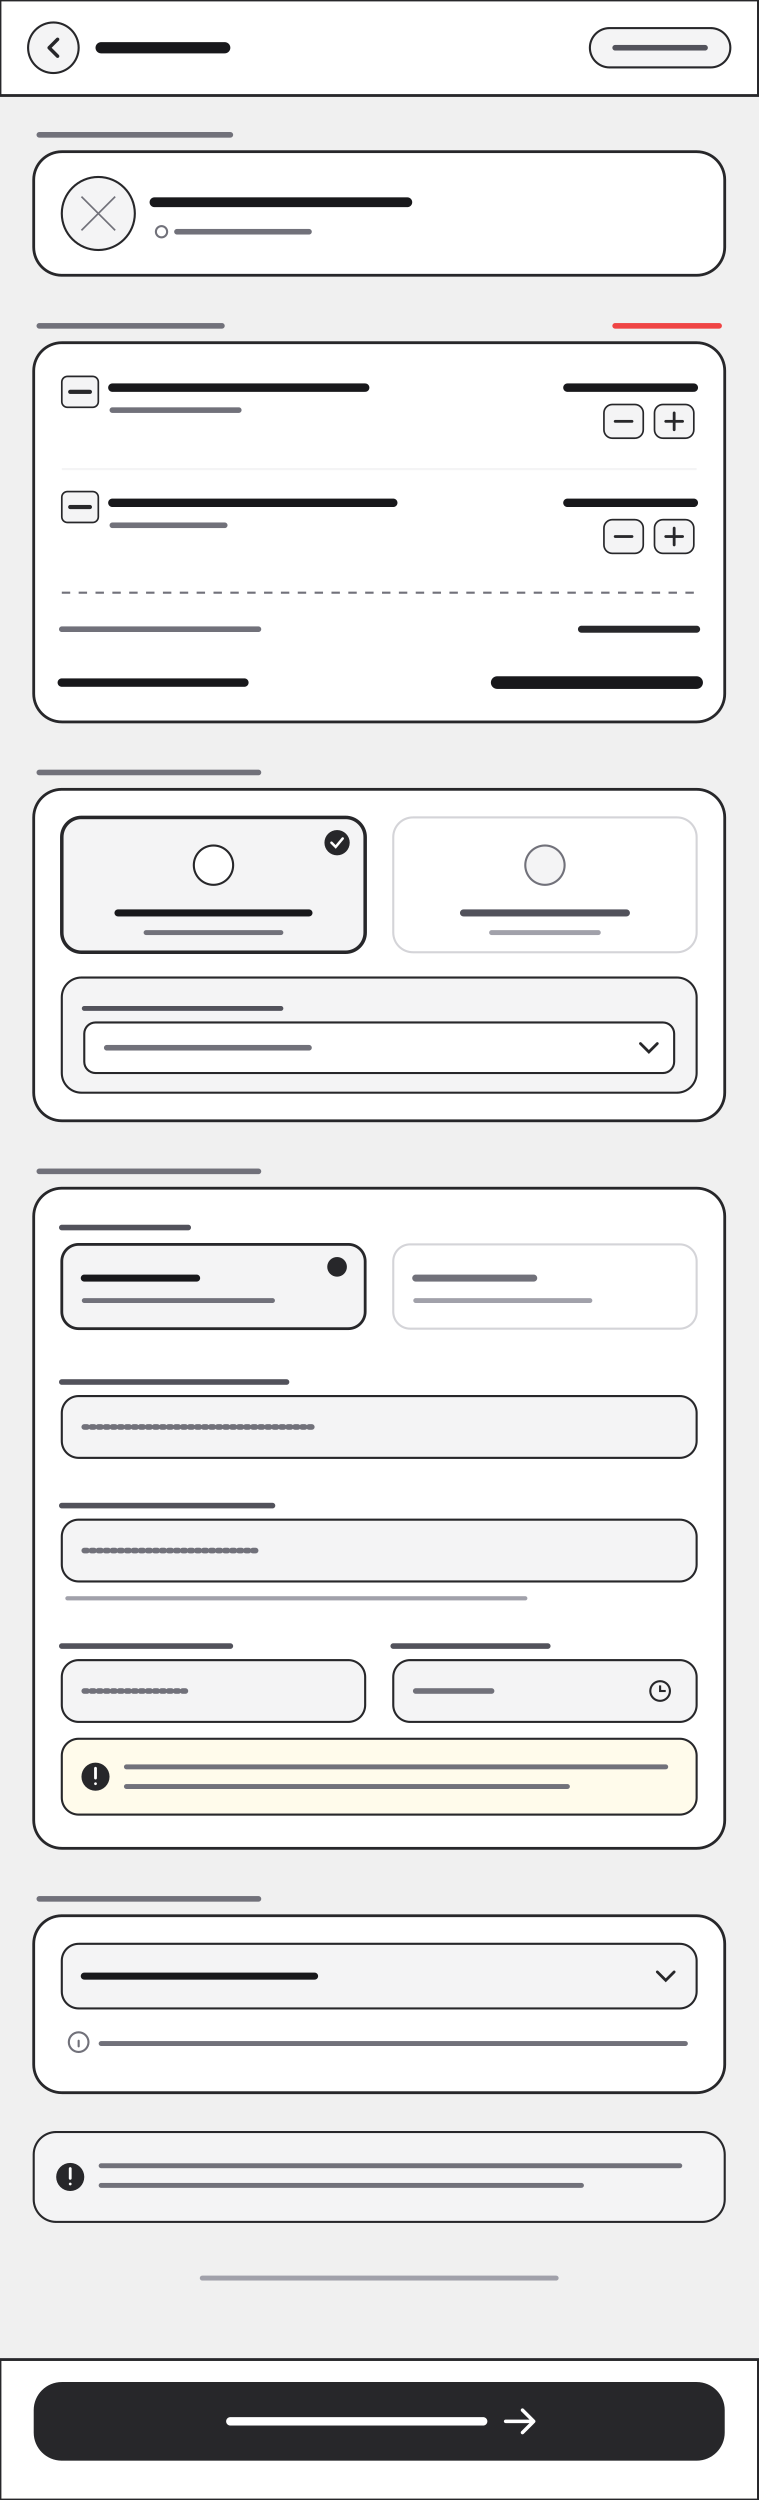
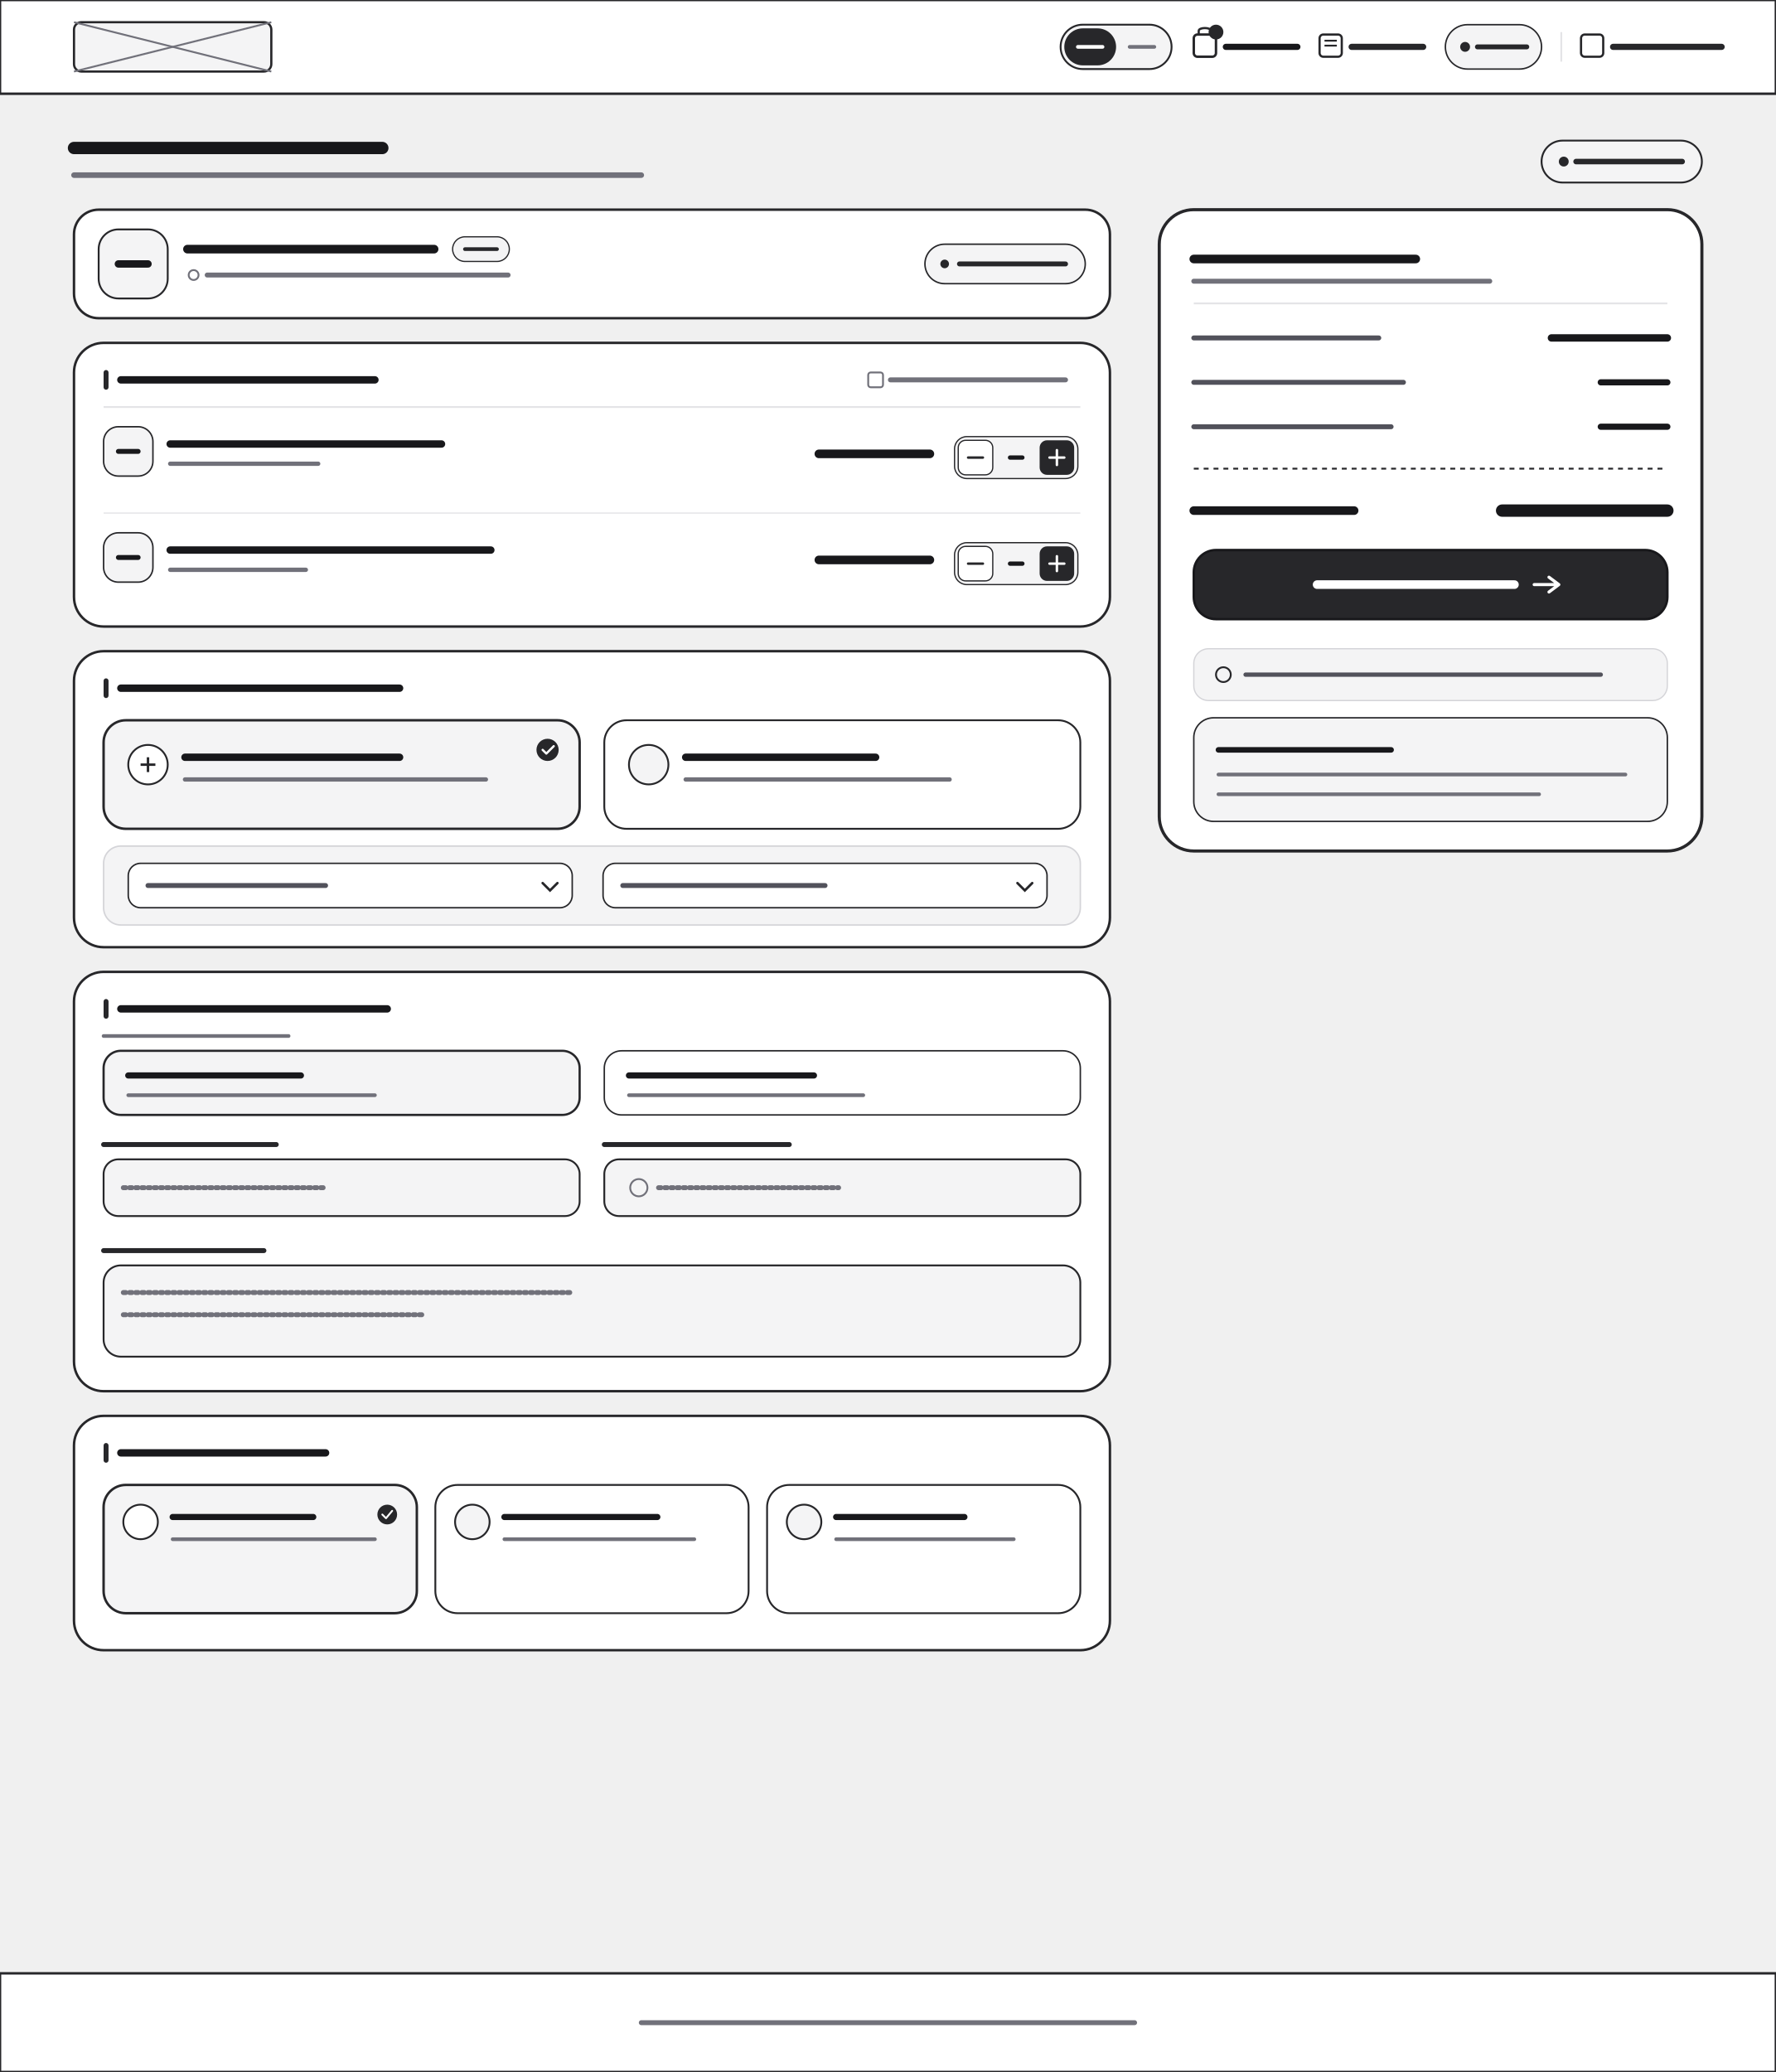
- <svg xmlns="http://www.w3.org/2000/svg" viewBox="0 0 540 1780" width="540" height="1780" style="background:#F8FAFC; font-family: -apple-system, BlinkMacSystemFont, 'Segoe UI', Roboto, sans-serif;">
-   <g id="Top-AppBar">
-     <rect x="0" y="0" width="540" height="68" fill="#FFFFFF" stroke="#27272A" stroke-width="2" />
-     <g transform="translate(20, 16)">
-       <circle cx="18" cy="18" r="18" fill="#F4F4F5" stroke="#27272A" stroke-width="1.5" />
-       <path d="M21 12 L15 18 L21 24" stroke="#27272A" stroke-width="2.5" fill="none" stroke-linecap="round" stroke-linejoin="round" />
-     </g>
-     <line x1="72" y1="34" x2="160" y2="34" stroke="#18181B" stroke-width="8" stroke-linecap="round" />
-     <g transform="translate(420, 20)">
-       <rect width="100" height="28" rx="14" fill="#F4F4F5" stroke="#27272A" stroke-width="1.5" />
-       <line x1="18" y1="14" x2="82" y2="14" stroke="#52525B" stroke-width="4" stroke-linecap="round" />
-     </g>
-   </g>
-   <g id="Section-Restoran" transform="translate(24, 88)">
-     <line x1="4" y1="8" x2="140" y2="8" stroke="#71717A" stroke-width="4" stroke-linecap="round" />
-     <g transform="translate(0, 20)">
-       <rect width="492" height="88" rx="20" fill="#FFFFFF" stroke="#27272A" stroke-width="2" />
-       <g transform="translate(20, 18)">
-         <circle cx="26" cy="26" r="26" fill="#F4F4F5" stroke="#27272A" stroke-width="1.5" />
-         <line x1="14" y1="14" x2="38" y2="38" stroke="#71717A" stroke-width="1.2" />
-         <line x1="38" y1="14" x2="14" y2="38" stroke="#71717A" stroke-width="1.2" />
-       </g>
-       <g transform="translate(86, 26)">
-         <line x1="0" y1="10" x2="180" y2="10" stroke="#18181B" stroke-width="7" stroke-linecap="round" />
-         <g transform="translate(0, 26)">
-           <circle cx="5" cy="5" r="4" fill="none" stroke="#71717A" stroke-width="1.5" />
-           <line x1="16" y1="5" x2="110" y2="5" stroke="#71717A" stroke-width="4" stroke-linecap="round" />
-         </g>
-       </g>
-     </g>
-   </g>
-   <g id="Section-Rincian" transform="translate(24, 224)">
-     <g transform="translate(4, 0)">
-       <line x1="0" y1="8" x2="130" y2="8" stroke="#71717A" stroke-width="4" stroke-linecap="round" />
-       <g transform="translate(410, 0)">
-         <line x1="0" y1="8" x2="74" y2="8" stroke="#EF4444" stroke-width="4" stroke-linecap="round" />
-       </g>
-     </g>
-     <g transform="translate(0, 20)">
-       <rect width="492" height="270" rx="20" fill="#FFFFFF" stroke="#27272A" stroke-width="2" />
-       <g transform="translate(20, 24)">
-         <rect width="26" height="22" rx="4" fill="#F4F4F5" stroke="#27272A" stroke-width="1.2" />
-         <line x1="6" y1="11" x2="20" y2="11" stroke="#27272A" stroke-width="3" stroke-linecap="round" />
-         <g transform="translate(36, 0)">
-           <line x1="0" y1="8" x2="180" y2="8" stroke="#18181B" stroke-width="6" stroke-linecap="round" />
-           <line x1="0" y1="24" x2="90" y2="24" stroke="#71717A" stroke-width="4" stroke-linecap="round" />
-         </g>
-         <g transform="translate(340, 0)">
-           <line x1="20" y1="8" x2="110" y2="8" stroke="#18181B" stroke-width="6" stroke-linecap="round" />
-           <g transform="translate(46, 20)">
-             <rect x="0" y="0" width="28" height="24" rx="6" fill="#F4F4F5" stroke="#27272A" stroke-width="1.2" />
-             <line x1="8" y1="12" x2="20" y2="12" stroke="#27272A" stroke-width="2" stroke-linecap="round" />
-             <rect x="36" y="0" width="28" height="24" rx="6" fill="#F4F4F5" stroke="#27272A" stroke-width="1.2" />
-             <line x1="44" y1="12" x2="56" y2="12" stroke="#27272A" stroke-width="2" stroke-linecap="round" />
-             <line x1="50" y1="6" x2="50" y2="18" stroke="#27272A" stroke-width="2" stroke-linecap="round" />
-           </g>
-         </g>
-       </g>
-       <line x1="20" y1="90" x2="472" y2="90" stroke="#F4F4F5" stroke-width="1.5" />
-       <g transform="translate(20, 106)">
-         <rect width="26" height="22" rx="4" fill="#F4F4F5" stroke="#27272A" stroke-width="1.2" />
-         <line x1="6" y1="11" x2="20" y2="11" stroke="#27272A" stroke-width="3" stroke-linecap="round" />
-         <g transform="translate(36, 0)">
-           <line x1="0" y1="8" x2="200" y2="8" stroke="#18181B" stroke-width="6" stroke-linecap="round" />
-           <line x1="0" y1="24" x2="80" y2="24" stroke="#71717A" stroke-width="4" stroke-linecap="round" />
-         </g>
-         <g transform="translate(340, 0)">
-           <line x1="20" y1="8" x2="110" y2="8" stroke="#18181B" stroke-width="6" stroke-linecap="round" />
-           <g transform="translate(46, 20)">
-             <rect x="0" y="0" width="28" height="24" rx="6" fill="#F4F4F5" stroke="#27272A" stroke-width="1.2" />
-             <line x1="8" y1="12" x2="20" y2="12" stroke="#27272A" stroke-width="2" stroke-linecap="round" />
-             <rect x="36" y="0" width="28" height="24" rx="6" fill="#F4F4F5" stroke="#27272A" stroke-width="1.2" />
-             <line x1="44" y1="12" x2="56" y2="12" stroke="#27272A" stroke-width="2" stroke-linecap="round" />
-             <line x1="50" y1="6" x2="50" y2="18" stroke="#27272A" stroke-width="2" stroke-linecap="round" />
-           </g>
-         </g>
-       </g>
-       <line x1="20" y1="178" x2="472" y2="178" stroke="#71717A" stroke-width="1.5" stroke-dasharray="6 6" />
-       <g transform="translate(20, 196)">
-         <line x1="0" y1="8" x2="140" y2="8" stroke="#71717A" stroke-width="4" stroke-linecap="round" />
-         <line x1="370" y1="8" x2="452" y2="8" stroke="#27272A" stroke-width="5" stroke-linecap="round" />
-       </g>
-       <g transform="translate(20, 228)">
-         <line x1="0" y1="14" x2="130" y2="14" stroke="#18181B" stroke-width="6" stroke-linecap="round" />
-         <line x1="310" y1="14" x2="452" y2="14" stroke="#18181B" stroke-width="9" stroke-linecap="round" />
-       </g>
-     </g>
-   </g>
-   <g id="Section-Metode" transform="translate(24, 542)">
-     <line x1="4" y1="8" x2="160" y2="8" stroke="#71717A" stroke-width="4" stroke-linecap="round" />
-     <g transform="translate(0, 20)">
-       <rect width="492" height="236" rx="20" fill="#FFFFFF" stroke="#27272A" stroke-width="2" />
-       <g transform="translate(20, 20)">
-         <g transform="translate(0, 0)">
-           <rect width="216" height="96" rx="14" fill="#F4F4F5" stroke="#27272A" stroke-width="2.5" />
-           <circle cx="196" cy="18" r="9" fill="#27272A" />
-           <path d="M192 18 L195 21 L200 15" stroke="#FFFFFF" stroke-width="1.8" fill="none" stroke-linecap="round" />
-           <circle cx="108" cy="34" r="14" fill="#FFFFFF" stroke="#27272A" stroke-width="1.5" />
-           <line x1="40" y1="68" x2="176" y2="68" stroke="#18181B" stroke-width="5" stroke-linecap="round" />
-           <line x1="60" y1="82" x2="156" y2="82" stroke="#71717A" stroke-width="3.5" stroke-linecap="round" />
-         </g>
-         <g transform="translate(236, 0)">
-           <rect width="216" height="96" rx="14" fill="#FFFFFF" stroke="#D4D4D8" stroke-width="1.5" />
-           <circle cx="108" cy="34" r="14" fill="#F4F4F5" stroke="#71717A" stroke-width="1.5" />
-           <line x1="50" y1="68" x2="166" y2="68" stroke="#52525B" stroke-width="5" stroke-linecap="round" />
-           <line x1="70" y1="82" x2="146" y2="82" stroke="#A1A1AA" stroke-width="3.5" stroke-linecap="round" />
-         </g>
-       </g>
-       <g transform="translate(20, 134)">
-         <rect width="452" height="82" rx="14" fill="#F4F4F5" stroke="#27272A" stroke-width="1.5" />
-         <g transform="translate(16, 16)">
-           <line x1="0" y1="6" x2="140" y2="6" stroke="#52525B" stroke-width="3.5" stroke-linecap="round" />
-           <rect x="0" y="16" width="420" height="36" rx="8" fill="#FFFFFF" stroke="#27272A" stroke-width="1.5" />
-           <line x1="16" y1="34" x2="160" y2="34" stroke="#71717A" stroke-width="4" stroke-linecap="round" />
-           <path d="M396 31 L402 37 L408 31" stroke="#27272A" stroke-width="2" fill="none" stroke-linecap="round" />
-         </g>
-       </g>
-     </g>
-   </g>
-   <g id="Section-Pemesan" transform="translate(24, 826)">
-     <line x1="4" y1="8" x2="160" y2="8" stroke="#71717A" stroke-width="4" stroke-linecap="round" />
-     <g transform="translate(0, 20)">
-       <rect width="492" height="470" rx="20" fill="#FFFFFF" stroke="#27272A" stroke-width="2" />
-       <g transform="translate(20, 20)">
-         <line x1="0" y1="8" x2="90" y2="8" stroke="#52525B" stroke-width="4" stroke-linecap="round" />
-         <g transform="translate(0, 20)">
-           <rect width="216" height="60" rx="12" fill="#F4F4F5" stroke="#27272A" stroke-width="2" />
-           <circle cx="196" cy="16" r="7" fill="#27272A" />
-           <line x1="16" y1="24" x2="96" y2="24" stroke="#18181B" stroke-width="5" stroke-linecap="round" />
-           <line x1="16" y1="40" x2="150" y2="40" stroke="#71717A" stroke-width="3.5" stroke-linecap="round" />
-           <g transform="translate(236, 0)">
-             <rect width="216" height="60" rx="12" fill="#FFFFFF" stroke="#D4D4D8" stroke-width="1.5" />
-             <line x1="16" y1="24" x2="100" y2="24" stroke="#71717A" stroke-width="5" stroke-linecap="round" />
-             <line x1="16" y1="40" x2="140" y2="40" stroke="#A1A1AA" stroke-width="3.5" stroke-linecap="round" />
-           </g>
-         </g>
-       </g>
-       <g transform="translate(20, 130)">
-         <line x1="0" y1="8" x2="160" y2="8" stroke="#52525B" stroke-width="4" stroke-linecap="round" />
-         <rect x="0" y="18" width="452" height="44" rx="12" fill="#F4F4F5" stroke="#27272A" stroke-width="1.5" />
-         <line x1="16" y1="40" x2="180" y2="40" stroke="#71717A" stroke-width="4" stroke-linecap="round" stroke-dasharray="2 3" />
-       </g>
-       <g transform="translate(20, 218)">
-         <line x1="0" y1="8" x2="150" y2="8" stroke="#52525B" stroke-width="4" stroke-linecap="round" />
-         <rect x="0" y="18" width="452" height="44" rx="12" fill="#F4F4F5" stroke="#27272A" stroke-width="1.5" />
-         <line x1="16" y1="40" x2="140" y2="40" stroke="#71717A" stroke-width="4" stroke-linecap="round" stroke-dasharray="2 3" />
-         <line x1="4" y1="74" x2="330" y2="74" stroke="#A1A1AA" stroke-width="3" stroke-linecap="round" />
-       </g>
-       <g transform="translate(20, 318)">
-         <g transform="translate(0, 0)">
-           <line x1="0" y1="8" x2="120" y2="8" stroke="#52525B" stroke-width="4" stroke-linecap="round" />
-           <rect x="0" y="18" width="216" height="44" rx="12" fill="#F4F4F5" stroke="#27272A" stroke-width="1.5" />
-           <line x1="16" y1="40" x2="90" y2="40" stroke="#71717A" stroke-width="4" stroke-linecap="round" stroke-dasharray="2 3" />
-         </g>
-         <g transform="translate(236, 0)">
-           <line x1="0" y1="8" x2="110" y2="8" stroke="#52525B" stroke-width="4" stroke-linecap="round" />
-           <rect x="0" y="18" width="216" height="44" rx="12" fill="#F4F4F5" stroke="#27272A" stroke-width="1.5" />
-           <line x1="16" y1="40" x2="70" y2="40" stroke="#71717A" stroke-width="4" stroke-linecap="round" />
-           <circle cx="190" cy="40" r="7" fill="none" stroke="#27272A" stroke-width="1.5" />
-           <path d="M190 36 V40 H194" stroke="#27272A" stroke-width="1.5" fill="none" />
-         </g>
-         <g transform="translate(0, 74)">
-           <rect width="452" height="54" rx="12" fill="#FFFBEB" stroke="#27272A" stroke-width="1.5" />
-           <circle cx="24" cy="27" r="10" fill="#27272A" />
-           <line x1="24" y1="21" x2="24" y2="28" stroke="#FFFFFF" stroke-width="2" stroke-linecap="round" />
-           <circle cx="24" cy="32" r="1" fill="#FFFFFF" />
-           <line x1="46" y1="20" x2="430" y2="20" stroke="#71717A" stroke-width="3.5" stroke-linecap="round" />
-           <line x1="46" y1="34" x2="360" y2="34" stroke="#71717A" stroke-width="3.5" stroke-linecap="round" />
-         </g>
-       </g>
-     </g>
-   </g>
-   <g id="Section-Pembayaran" transform="translate(24, 1344)">
-     <line x1="4" y1="8" x2="160" y2="8" stroke="#71717A" stroke-width="4" stroke-linecap="round" />
-     <g transform="translate(0, 20)">
-       <rect width="492" height="126" rx="20" fill="#FFFFFF" stroke="#27272A" stroke-width="2" />
-       <g transform="translate(20, 20)">
-         <rect width="452" height="46" rx="12" fill="#F4F4F5" stroke="#27272A" stroke-width="1.5" />
-         <line x1="16" y1="23" x2="180" y2="23" stroke="#18181B" stroke-width="5" stroke-linecap="round" />
-         <path d="M424 20 L430 26 L436 20" stroke="#27272A" stroke-width="2" fill="none" stroke-linecap="round" />
-       </g>
-       <g transform="translate(24, 82)">
-         <circle cx="8" cy="8" r="7" fill="none" stroke="#71717A" stroke-width="1.5" />
-         <line x1="8" y1="7" x2="8" y2="11" stroke="#71717A" stroke-width="1.5" stroke-linecap="round" />
-         <line x1="24" y1="9" x2="440" y2="9" stroke="#71717A" stroke-width="3.5" stroke-linecap="round" />
-       </g>
-     </g>
-   </g>
-   <g id="Section-SystemAlert" transform="translate(24, 1518)">
-     <rect width="492" height="64" rx="16" fill="#F4F4F5" stroke="#27272A" stroke-width="1.5" />
-     <circle cx="26" cy="32" r="10" fill="#27272A" />
-     <line x1="26" y1="26" x2="26" y2="33" stroke="#FFFFFF" stroke-width="2" stroke-linecap="round" />
-     <circle cx="26" cy="37" r="1" fill="#FFFFFF" />
-     <line x1="48" y1="24" x2="460" y2="24" stroke="#71717A" stroke-width="3.5" stroke-linecap="round" />
-     <line x1="48" y1="38" x2="390" y2="38" stroke="#71717A" stroke-width="3.5" stroke-linecap="round" />
-   </g>
-   <g id="Small-Footer" transform="translate(24, 1610)">
-     <line x1="120" y1="12" x2="372" y2="12" stroke="#A1A1AA" stroke-width="3.5" stroke-linecap="round" />
-   </g>
-   <g id="Sticky-Bottom-CTA" transform="translate(0, 1680)">
-     <rect width="540" height="100" fill="#FFFFFF" stroke="#27272A" stroke-width="2" />
-     <g transform="translate(24, 16)">
-       <rect width="492" height="56" rx="20" fill="#27272A" />
-       <line x1="140" y1="28" x2="320" y2="28" stroke="#FFFFFF" stroke-width="6" stroke-linecap="round" />
-       <path d="M336 28 L356 28 M348 20 L356 28 L348 36" stroke="#FFFFFF" stroke-width="2.5" fill="none" stroke-linecap="round" stroke-linejoin="round" />
-     </g>
+ <svg xmlns="http://www.w3.org/2000/svg" viewBox="0 0 1440 1680" width="1440" height="1680" style="background:#FFFFFF; font-family: -apple-system, BlinkMacSystemFont, 'Segoe UI', Roboto, sans-serif;">
+   <g id="Top-Navbar">
+     <rect x="0" y="0" width="1440" height="76" fill="#FFFFFF" stroke="#27272A" stroke-width="2" />
+     <g transform="translate(60, 18)">
+       <rect width="160" height="40" rx="6" fill="#F4F4F5" stroke="#27272A" stroke-width="1.8" />
+       <line x1="0" y1="0" x2="160" y2="40" stroke="#71717A" stroke-width="1.5" />
+       <line x1="160" y1="0" x2="0" y2="40" stroke="#71717A" stroke-width="1.5" />
+     </g>
+     <g transform="translate(860, 20)">
+       <rect x="0" y="0" width="90" height="36" rx="18" fill="#F4F4F5" stroke="#27272A" stroke-width="1.5" />
+       <rect x="3" y="3" width="42" height="30" rx="15" fill="#27272A" />
+       <line x1="14" y1="18" x2="34" y2="18" stroke="#FFFFFF" stroke-width="3" stroke-linecap="round" />
+       <line x1="56" y1="18" x2="76" y2="18" stroke="#71717A" stroke-width="3" stroke-linecap="round" />
+       <g transform="translate(108, 0)">
+         <rect x="0" y="8" width="18" height="18" rx="3" fill="#FFFFFF" stroke="#27272A" stroke-width="2" />
+         <path d="M4 8 V5 C4 2 14 2 14 5 V8" fill="none" stroke="#27272A" stroke-width="1.8" />
+         <circle cx="18" cy="6" r="6" fill="#27272A" />
+         <line x1="26" y1="18" x2="84" y2="18" stroke="#18181B" stroke-width="5" stroke-linecap="round" />
+       </g>
+       <g transform="translate(210, 0)">
+         <rect x="0" y="8" width="18" height="18" rx="3" fill="#FFFFFF" stroke="#27272A" stroke-width="1.8" />
+         <line x1="4" y1="13" x2="14" y2="13" stroke="#27272A" stroke-width="1.5" />
+         <line x1="4" y1="17" x2="14" y2="17" stroke="#27272A" stroke-width="1.5" />
+         <line x1="26" y1="18" x2="84" y2="18" stroke="#27272A" stroke-width="5" stroke-linecap="round" />
+       </g>
+       <g transform="translate(312, 0)">
+         <rect width="78" height="36" rx="18" fill="#F4F4F5" stroke="#27272A" stroke-width="1.2" />
+         <circle cx="16" cy="18" r="4" fill="#27272A" />
+         <line x1="26" y1="18" x2="66" y2="18" stroke="#27272A" stroke-width="4" stroke-linecap="round" />
+       </g>
+       <line x1="406" y1="6" x2="406" y2="30" stroke="#E4E4E7" stroke-width="1.5" />
+       <g transform="translate(422, 0)">
+         <rect x="0" y="8" width="18" height="18" rx="3" fill="#FFFFFF" stroke="#27272A" stroke-width="1.8" />
+         <line x1="26" y1="18" x2="114" y2="18" stroke="#27272A" stroke-width="5" stroke-linecap="round" />
+       </g>
+     </g>
+   </g>
+   <g id="Page-Title-Bar" transform="translate(60, 106)">
+     <g transform="translate(0, 0)">
+       <line x1="0" y1="14" x2="250" y2="14" stroke="#18181B" stroke-width="10" stroke-linecap="round" />
+       <line x1="0" y1="36" x2="460" y2="36" stroke="#71717A" stroke-width="4.5" stroke-linecap="round" />
+     </g>
+     <g transform="translate(1190, 8)">
+       <rect width="130" height="34" rx="17" fill="#F4F4F5" stroke="#27272A" stroke-width="1.5" />
+       <circle cx="18" cy="17" r="4" fill="#27272A" />
+       <line x1="28" y1="17" x2="114" y2="17" stroke="#27272A" stroke-width="4.5" stroke-linecap="round" />
+     </g>
+   </g>
+   <g id="Main-Checkout-Container" transform="translate(60, 170)">
+     <g id="Left-Column">
+       <g id="Card-Tenant-Info" transform="translate(0, 0)">
+         <rect width="840" height="88" rx="20" fill="#FFFFFF" stroke="#27272A" stroke-width="2" />
+         <g transform="translate(20, 16)">
+           <rect width="56" height="56" rx="16" fill="#F4F4F5" stroke="#27272A" stroke-width="1.5" />
+           <line x1="16" y1="28" x2="40" y2="28" stroke="#18181B" stroke-width="6" stroke-linecap="round" />
+         </g>
+         <g transform="translate(92, 22)">
+           <line x1="0" y1="10" x2="200" y2="10" stroke="#18181B" stroke-width="7" stroke-linecap="round" />
+           <rect x="215" y="0" width="46" height="20" rx="10" fill="#F4F4F5" stroke="#27272A" stroke-width="1" />
+           <line x1="225" y1="10" x2="251" y2="10" stroke="#27272A" stroke-width="3" stroke-linecap="round" />
+           <g transform="translate(0, 26)">
+             <circle cx="5" cy="5" r="4" fill="none" stroke="#71717A" stroke-width="1.5" />
+             <line x1="16" y1="5" x2="260" y2="5" stroke="#71717A" stroke-width="4" stroke-linecap="round" />
+           </g>
+         </g>
+         <g transform="translate(690, 28)">
+           <rect width="130" height="32" rx="16" fill="#F4F4F5" stroke="#27272A" stroke-width="1.2" />
+           <circle cx="16" cy="16" r="3.5" fill="#27272A" />
+           <line x1="28" y1="16" x2="114" y2="16" stroke="#27272A" stroke-width="4" stroke-linecap="round" />
+         </g>
+       </g>
+       <g id="Card-Order-Items" transform="translate(0, 108)">
+         <rect width="840" height="230" rx="24" fill="#FFFFFF" stroke="#27272A" stroke-width="2" />
+         <g transform="translate(24, 20)">
+           <rect x="0" y="2" width="4" height="16" rx="2" fill="#27272A" />
+           <line x1="14" y1="10" x2="220" y2="10" stroke="#18181B" stroke-width="6" stroke-linecap="round" />
+           <g transform="translate(620, 0)">
+             <rect x="0" y="4" width="12" height="12" rx="2" fill="none" stroke="#71717A" stroke-width="1.5" />
+             <line x1="18" y1="10" x2="160" y2="10" stroke="#71717A" stroke-width="4" stroke-linecap="round" />
+           </g>
+         </g>
+         <line x1="24" y1="52" x2="816" y2="52" stroke="#E4E4E7" stroke-width="1.5" />
+         <g transform="translate(24, 68)">
+           <rect width="40" height="40" rx="12" fill="#F4F4F5" stroke="#27272A" stroke-width="1.2" />
+           <line x1="12" y1="20" x2="28" y2="20" stroke="#18181B" stroke-width="4" stroke-linecap="round" />
+           <g transform="translate(54, 8)">
+             <line x1="0" y1="6" x2="220" y2="6" stroke="#18181B" stroke-width="6" stroke-linecap="round" />
+             <line x1="0" y1="22" x2="120" y2="22" stroke="#71717A" stroke-width="3.5" stroke-linecap="round" />
+           </g>
+           <g transform="translate(580, 8)">
+             <line x1="0" y1="14" x2="90" y2="14" stroke="#18181B" stroke-width="7" stroke-linecap="round" />
+             <g transform="translate(110, 0)">
+               <rect width="100" height="34" rx="10" fill="#F4F4F5" stroke="#27272A" stroke-width="1" />
+               <rect x="3" y="3" width="28" height="28" rx="6" fill="#FFFFFF" stroke="#27272A" stroke-width="1" />
+               <line x1="11" y1="17" x2="23" y2="17" stroke="#27272A" stroke-width="2" stroke-linecap="round" />
+               <line x1="45" y1="17" x2="55" y2="17" stroke="#18181B" stroke-width="3.5" stroke-linecap="round" />
+               <rect x="69" y="3" width="28" height="28" rx="6" fill="#27272A" />
+               <line x1="77" y1="17" x2="89" y2="17" stroke="#FFFFFF" stroke-width="2" stroke-linecap="round" />
+               <line x1="83" y1="11" x2="83" y2="23" stroke="#FFFFFF" stroke-width="2" stroke-linecap="round" />
+             </g>
+           </g>
+         </g>
+         <line x1="24" y1="138" x2="816" y2="138" stroke="#E4E4E7" stroke-width="1" />
+         <g transform="translate(24, 154)">
+           <rect width="40" height="40" rx="12" fill="#F4F4F5" stroke="#27272A" stroke-width="1.2" />
+           <line x1="12" y1="20" x2="28" y2="20" stroke="#18181B" stroke-width="4" stroke-linecap="round" />
+           <g transform="translate(54, 8)">
+             <line x1="0" y1="6" x2="260" y2="6" stroke="#18181B" stroke-width="6" stroke-linecap="round" />
+             <line x1="0" y1="22" x2="110" y2="22" stroke="#71717A" stroke-width="3.5" stroke-linecap="round" />
+           </g>
+           <g transform="translate(580, 8)">
+             <line x1="0" y1="14" x2="90" y2="14" stroke="#18181B" stroke-width="7" stroke-linecap="round" />
+             <g transform="translate(110, 0)">
+               <rect width="100" height="34" rx="10" fill="#F4F4F5" stroke="#27272A" stroke-width="1" />
+               <rect x="3" y="3" width="28" height="28" rx="6" fill="#FFFFFF" stroke="#27272A" stroke-width="1" />
+               <line x1="11" y1="17" x2="23" y2="17" stroke="#27272A" stroke-width="2" stroke-linecap="round" />
+               <line x1="45" y1="17" x2="55" y2="17" stroke="#18181B" stroke-width="3.5" stroke-linecap="round" />
+               <rect x="69" y="3" width="28" height="28" rx="6" fill="#27272A" />
+               <line x1="77" y1="17" x2="89" y2="17" stroke="#FFFFFF" stroke-width="2" stroke-linecap="round" />
+               <line x1="83" y1="11" x2="83" y2="23" stroke="#FFFFFF" stroke-width="2" stroke-linecap="round" />
+             </g>
+           </g>
+         </g>
+       </g>
+       <g id="Card-Pickup-Method" transform="translate(0, 358)">
+         <rect width="840" height="240" rx="24" fill="#FFFFFF" stroke="#27272A" stroke-width="2" />
+         <g transform="translate(24, 20)">
+           <rect x="0" y="2" width="4" height="16" rx="2" fill="#27272A" />
+           <line x1="14" y1="10" x2="240" y2="10" stroke="#18181B" stroke-width="6" stroke-linecap="round" />
+         </g>
+         <g transform="translate(24, 56)">
+           <g transform="translate(0, 0)">
+             <rect width="386" height="88" rx="18" fill="#F4F4F5" stroke="#27272A" stroke-width="2" />
+             <circle cx="36" cy="36" r="16" fill="#FFFFFF" stroke="#27272A" stroke-width="1.5" />
+             <path d="M30 36 L42 36 M36 30 L36 42" stroke="#27272A" stroke-width="2" />
+             <line x1="66" y1="30" x2="240" y2="30" stroke="#18181B" stroke-width="6" stroke-linecap="round" />
+             <line x1="66" y1="48" x2="310" y2="48" stroke="#71717A" stroke-width="3.5" stroke-linecap="round" />
+             <circle cx="360" cy="24" r="9" fill="#27272A" />
+             <path d="M356 24 L359 27 L365 21" stroke="#FFFFFF" stroke-width="1.8" fill="none" stroke-linecap="round" stroke-linejoin="round" />
+           </g>
+           <g transform="translate(406, 0)">
+             <rect width="386" height="88" rx="18" fill="#FFFFFF" stroke="#27272A" stroke-width="1.5" />
+             <circle cx="36" cy="36" r="16" fill="#F4F4F5" stroke="#27272A" stroke-width="1.5" />
+             <line x1="66" y1="30" x2="220" y2="30" stroke="#18181B" stroke-width="6" stroke-linecap="round" />
+             <line x1="66" y1="48" x2="280" y2="48" stroke="#71717A" stroke-width="3.5" stroke-linecap="round" />
+           </g>
+         </g>
+         <g transform="translate(24, 158)">
+           <rect width="792" height="64" rx="14" fill="#F4F4F5" stroke="#D4D4D8" stroke-width="1.2" />
+           <g transform="translate(20, 14)">
+             <rect width="360" height="36" rx="10" fill="#FFFFFF" stroke="#27272A" stroke-width="1.2" />
+             <line x1="16" y1="18" x2="160" y2="18" stroke="#52525B" stroke-width="4" stroke-linecap="round" />
+             <path d="M336 16 L342 22 L348 16" stroke="#27272A" stroke-width="2" fill="none" stroke-linecap="round" />
+             <g transform="translate(385, 0)">
+               <rect width="360" height="36" rx="10" fill="#FFFFFF" stroke="#27272A" stroke-width="1.2" />
+               <line x1="16" y1="18" x2="180" y2="18" stroke="#52525B" stroke-width="4" stroke-linecap="round" />
+               <path d="M336 16 L342 22 L348 16" stroke="#27272A" stroke-width="2" fill="none" stroke-linecap="round" />
+             </g>
+           </g>
+         </g>
+       </g>
+       <g id="Card-Contact-Info" transform="translate(0, 618)">
+         <rect width="840" height="340" rx="24" fill="#FFFFFF" stroke="#27272A" stroke-width="2" />
+         <g transform="translate(24, 20)">
+           <rect x="0" y="2" width="4" height="16" rx="2" fill="#27272A" />
+           <line x1="14" y1="10" x2="230" y2="10" stroke="#18181B" stroke-width="6" stroke-linecap="round" />
+         </g>
+         <g transform="translate(24, 52)">
+           <line x1="0" y1="0" x2="150" y2="0" stroke="#71717A" stroke-width="3" stroke-linecap="round" />
+           <g transform="translate(0, 12)">
+             <rect width="386" height="52" rx="14" fill="#F4F4F5" stroke="#27272A" stroke-width="1.8" />
+             <line x1="20" y1="20" x2="160" y2="20" stroke="#18181B" stroke-width="5" stroke-linecap="round" />
+             <line x1="20" y1="36" x2="220" y2="36" stroke="#71717A" stroke-width="3" stroke-linecap="round" />
+             <g transform="translate(406, 0)">
+               <rect width="386" height="52" rx="14" fill="#FFFFFF" stroke="#27272A" stroke-width="1.2" />
+               <line x1="20" y1="20" x2="170" y2="20" stroke="#18181B" stroke-width="5" stroke-linecap="round" />
+               <line x1="20" y1="36" x2="210" y2="36" stroke="#71717A" stroke-width="3" stroke-linecap="round" />
+             </g>
+           </g>
+         </g>
+         <g transform="translate(24, 140)">
+           <g transform="translate(0, 0)">
+             <line x1="0" y1="0" x2="140" y2="0" stroke="#27272A" stroke-width="4" stroke-linecap="round" />
+             <rect y="12" width="386" height="46" rx="12" fill="#F4F4F5" stroke="#27272A" stroke-width="1.5" />
+             <line x1="16" y1="35" x2="180" y2="35" stroke="#71717A" stroke-width="4" stroke-linecap="round" stroke-dasharray="2 3" />
+           </g>
+           <g transform="translate(406, 0)">
+             <line x1="0" y1="0" x2="150" y2="0" stroke="#27272A" stroke-width="4" stroke-linecap="round" />
+             <rect y="12" width="386" height="46" rx="12" fill="#F4F4F5" stroke="#27272A" stroke-width="1.5" />
+             <circle cx="28" cy="35" r="7" fill="none" stroke="#71717A" stroke-width="1.5" />
+             <line x1="44" y1="35" x2="190" y2="35" stroke="#71717A" stroke-width="4" stroke-linecap="round" stroke-dasharray="2 3" />
+           </g>
+         </g>
+         <g transform="translate(24, 226)">
+           <line x1="0" y1="0" x2="130" y2="0" stroke="#27272A" stroke-width="4" stroke-linecap="round" />
+           <rect y="12" width="792" height="74" rx="14" fill="#F4F4F5" stroke="#27272A" stroke-width="1.5" />
+           <line x1="16" y1="34" x2="380" y2="34" stroke="#71717A" stroke-width="4" stroke-linecap="round" stroke-dasharray="2 3" />
+           <line x1="16" y1="52" x2="260" y2="52" stroke="#71717A" stroke-width="4" stroke-linecap="round" stroke-dasharray="2 3" />
+         </g>
+       </g>
+       <g id="Card-Payment-Method" transform="translate(0, 978)">
+         <rect width="840" height="190" rx="24" fill="#FFFFFF" stroke="#27272A" stroke-width="2" />
+         <g transform="translate(24, 20)">
+           <rect x="0" y="2" width="4" height="16" rx="2" fill="#27272A" />
+           <line x1="14" y1="10" x2="180" y2="10" stroke="#18181B" stroke-width="6" stroke-linecap="round" />
+         </g>
+         <g transform="translate(24, 56)">
+           <rect width="254" height="104" rx="18" fill="#F4F4F5" stroke="#27272A" stroke-width="2" />
+           <circle cx="30" cy="30" r="14" fill="#FFFFFF" stroke="#27272A" stroke-width="1.5" />
+           <line x1="56" y1="26" x2="170" y2="26" stroke="#18181B" stroke-width="5" stroke-linecap="round" />
+           <line x1="56" y1="44" x2="220" y2="44" stroke="#71717A" stroke-width="3" stroke-linecap="round" />
+           <circle cx="230" cy="24" r="8" fill="#27272A" />
+           <path d="M226 24 L229 27 L234 21" stroke="#FFFFFF" stroke-width="1.5" fill="none" stroke-linecap="round" stroke-linejoin="round" />
+           <g transform="translate(269, 0)">
+             <rect width="254" height="104" rx="18" fill="#FFFFFF" stroke="#27272A" stroke-width="1.5" />
+             <circle cx="30" cy="30" r="14" fill="#F4F4F5" stroke="#27272A" stroke-width="1.5" />
+             <line x1="56" y1="26" x2="180" y2="26" stroke="#18181B" stroke-width="5" stroke-linecap="round" />
+             <line x1="56" y1="44" x2="210" y2="44" stroke="#71717A" stroke-width="3" stroke-linecap="round" />
+           </g>
+           <g transform="translate(538, 0)">
+             <rect width="254" height="104" rx="18" fill="#FFFFFF" stroke="#27272A" stroke-width="1.5" />
+             <circle cx="30" cy="30" r="14" fill="#F4F4F5" stroke="#27272A" stroke-width="1.5" />
+             <line x1="56" y1="26" x2="160" y2="26" stroke="#18181B" stroke-width="5" stroke-linecap="round" />
+             <line x1="56" y1="44" x2="200" y2="44" stroke="#71717A" stroke-width="3" stroke-linecap="round" />
+           </g>
+         </g>
+       </g>
+     </g>
+     <g id="Right-Column-Summary" transform="translate(880, 0)">
+       <g id="Sticky-Summary-Card">
+         <rect width="440" height="520" rx="28" fill="#FFFFFF" stroke="#27272A" stroke-width="2.5" />
+         <g transform="translate(28, 28)">
+           <line x1="0" y1="12" x2="180" y2="12" stroke="#18181B" stroke-width="7" stroke-linecap="round" />
+           <line x1="0" y1="30" x2="240" y2="30" stroke="#71717A" stroke-width="4" stroke-linecap="round" />
+         </g>
+         <line x1="28" y1="76" x2="412" y2="76" stroke="#E4E4E7" stroke-width="1.5" />
+         <g transform="translate(28, 96)">
+           <g transform="translate(0, 0)">
+             <line x1="0" y1="8" x2="150" y2="8" stroke="#52525B" stroke-width="4" stroke-linecap="round" />
+             <line x1="290" y1="8" x2="384" y2="8" stroke="#18181B" stroke-width="6" stroke-linecap="round" />
+           </g>
+           <g transform="translate(0, 36)">
+             <line x1="0" y1="8" x2="170" y2="8" stroke="#52525B" stroke-width="4" stroke-linecap="round" />
+             <line x1="330" y1="8" x2="384" y2="8" stroke="#18181B" stroke-width="5" stroke-linecap="round" />
+           </g>
+           <g transform="translate(0, 72)">
+             <line x1="0" y1="8" x2="160" y2="8" stroke="#52525B" stroke-width="4" stroke-linecap="round" />
+             <line x1="330" y1="8" x2="384" y2="8" stroke="#18181B" stroke-width="5" stroke-linecap="round" />
+           </g>
+         </g>
+         <line x1="28" y1="210" x2="412" y2="210" stroke="#27272A" stroke-width="1.5" stroke-dasharray="4 4" />
+         <g transform="translate(28, 230)">
+           <line x1="0" y1="14" x2="130" y2="14" stroke="#18181B" stroke-width="7" stroke-linecap="round" />
+           <line x1="250" y1="14" x2="384" y2="14" stroke="#18181B" stroke-width="10" stroke-linecap="round" />
+         </g>
+         <g transform="translate(28, 276)">
+           <rect width="384" height="56" rx="18" fill="#27272A" stroke="#18181B" stroke-width="2" />
+           <line x1="100" y1="28" x2="260" y2="28" stroke="#FFFFFF" stroke-width="7" stroke-linecap="round" />
+           <path d="M276 28 L296 28 M288 22 L296 28 L288 34" stroke="#FFFFFF" stroke-width="2.5" fill="none" stroke-linecap="round" stroke-linejoin="round" />
+         </g>
+         <g transform="translate(28, 356)">
+           <rect width="384" height="42" rx="12" fill="#F4F4F5" stroke="#D4D4D8" stroke-width="1" />
+           <circle cx="24" cy="21" r="6" fill="none" stroke="#27272A" stroke-width="1.5" />
+           <line x1="42" y1="21" x2="330" y2="21" stroke="#52525B" stroke-width="3.5" stroke-linecap="round" />
+         </g>
+         <g transform="translate(28, 412)">
+           <rect width="384" height="84" rx="16" fill="#F4F4F5" stroke="#27272A" stroke-width="1.2" />
+           <line x1="20" y1="26" x2="160" y2="26" stroke="#18181B" stroke-width="4.5" stroke-linecap="round" />
+           <line x1="20" y1="46" x2="350" y2="46" stroke="#71717A" stroke-width="3" stroke-linecap="round" />
+           <line x1="20" y1="62" x2="280" y2="62" stroke="#71717A" stroke-width="3" stroke-linecap="round" />
+         </g>
+       </g>
+     </g>
+   </g>
+   <g id="Footer" transform="translate(0, 1600)">
+     <rect width="1440" height="80" fill="#FFFFFF" stroke="#27272A" stroke-width="2" />
+     <line x1="520" y1="40" x2="920" y2="40" stroke="#71717A" stroke-width="4" stroke-linecap="round" />
  </g>
</svg>
